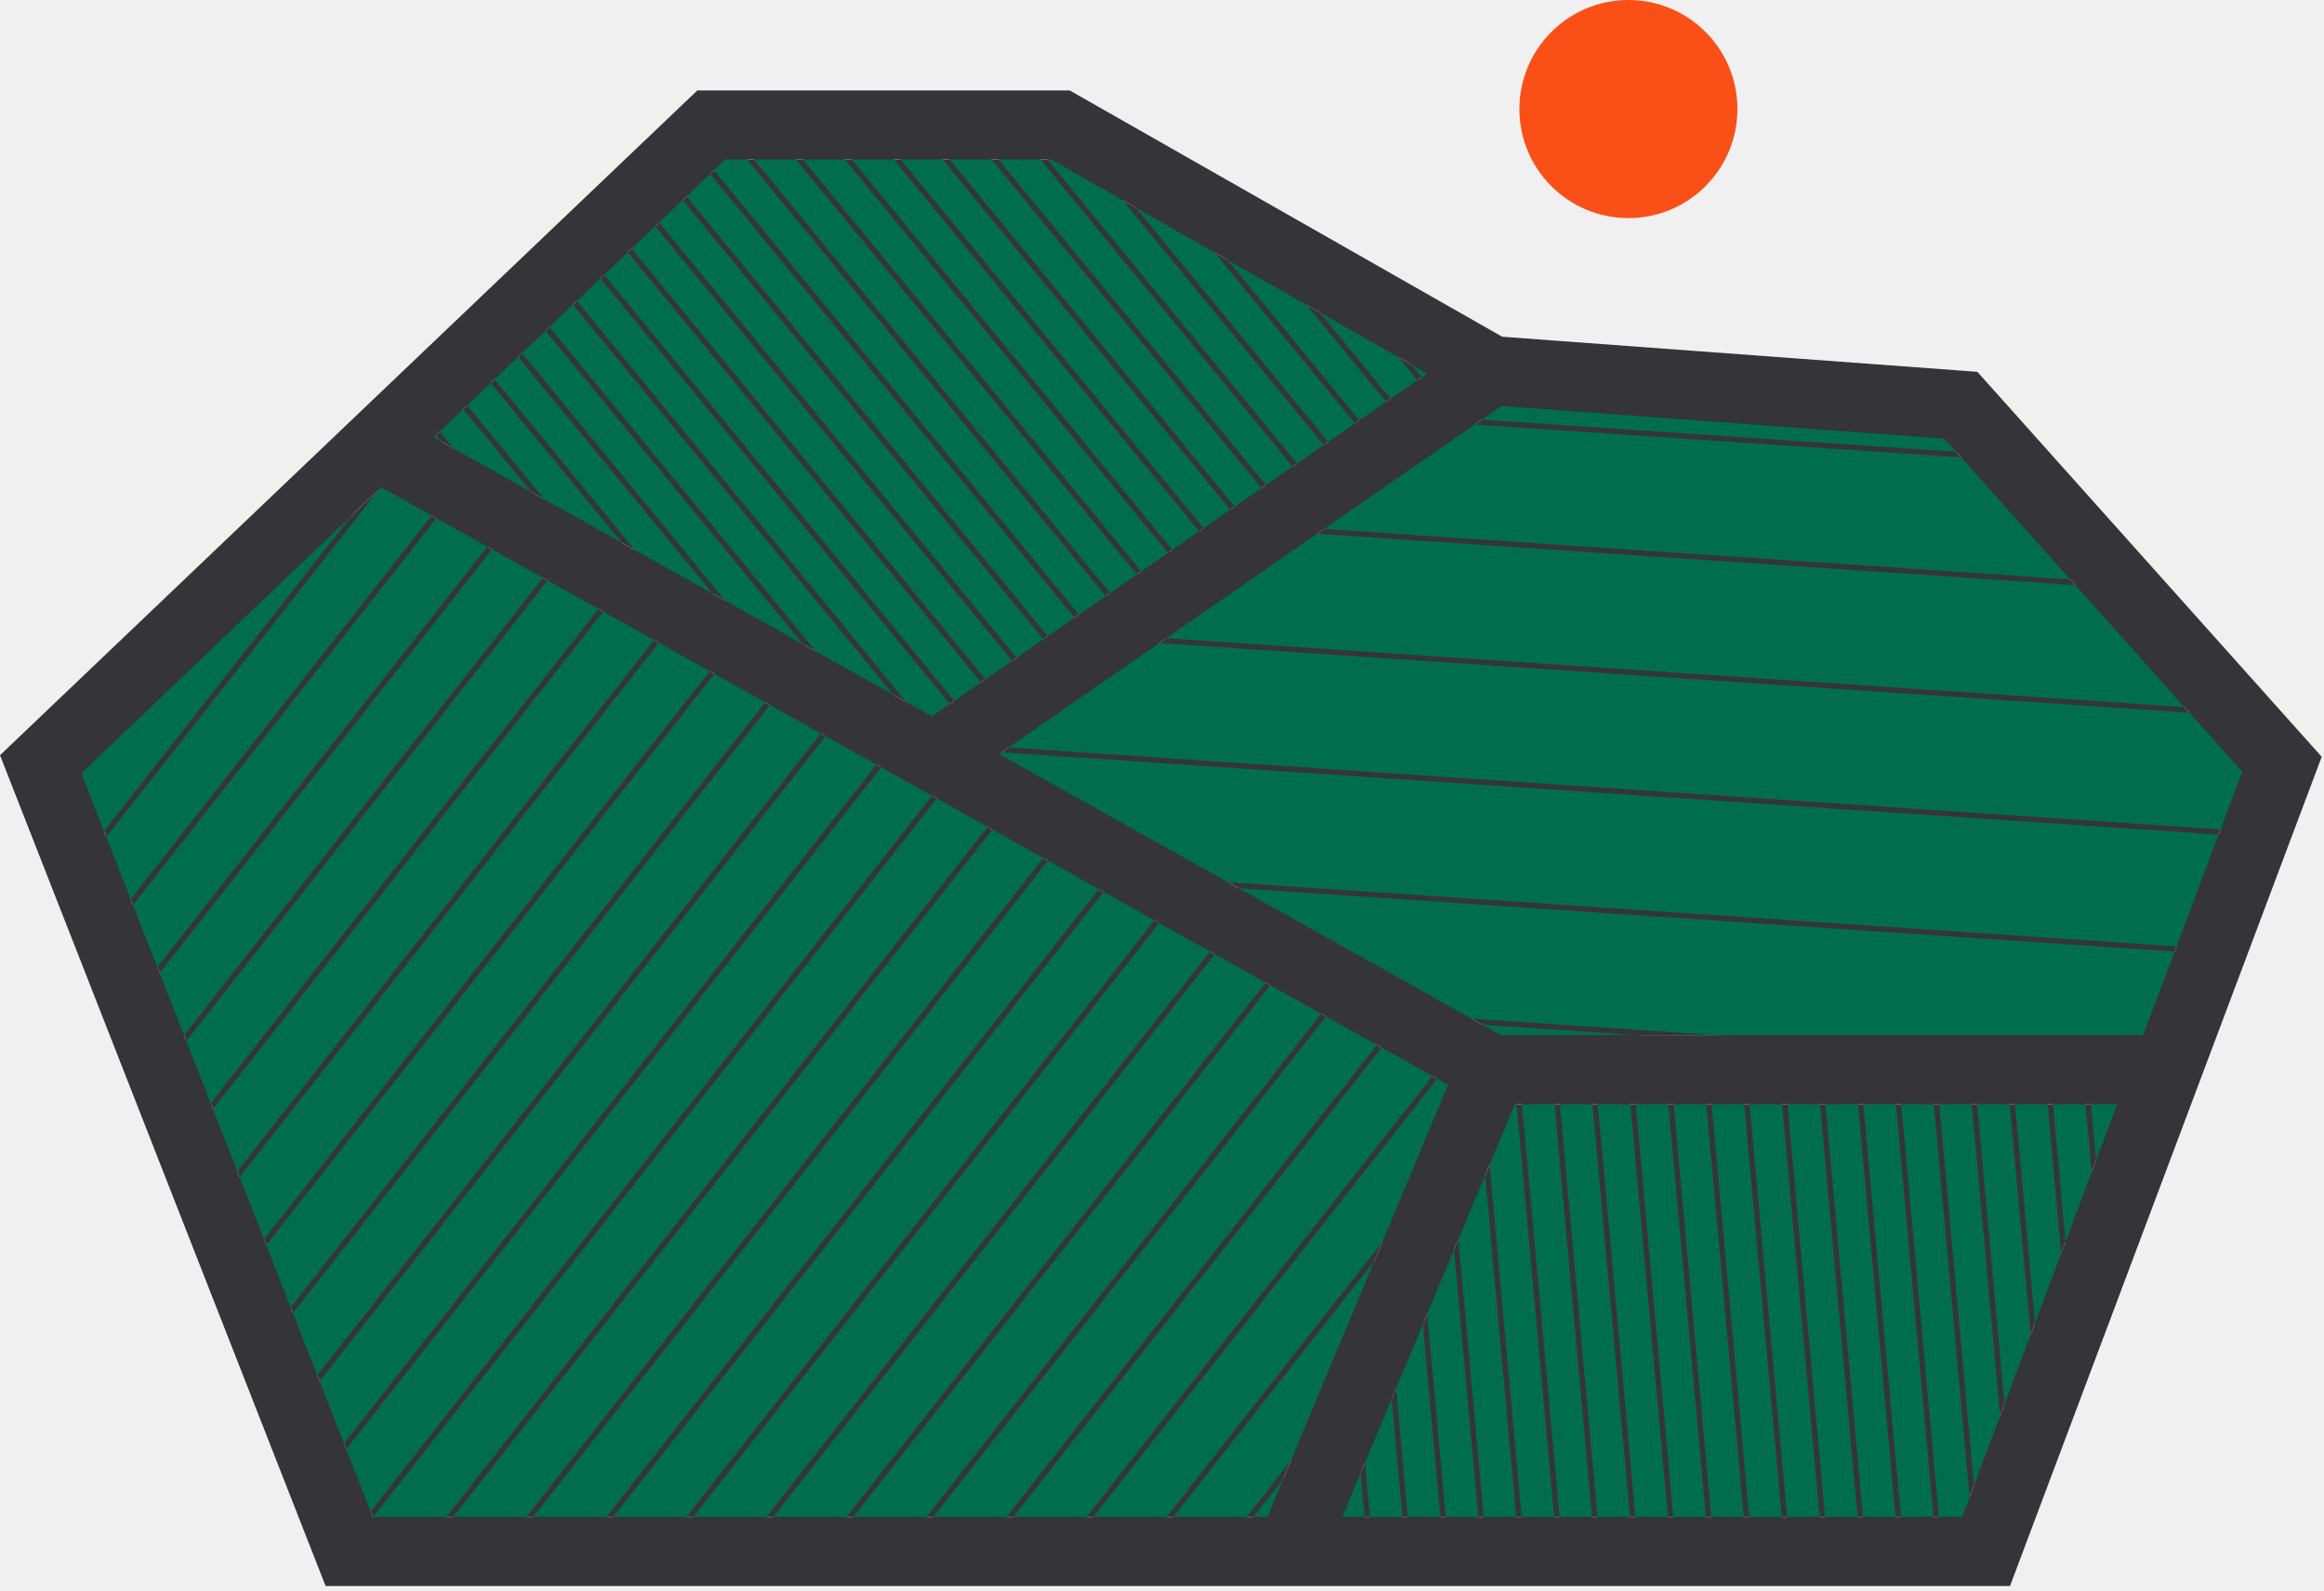
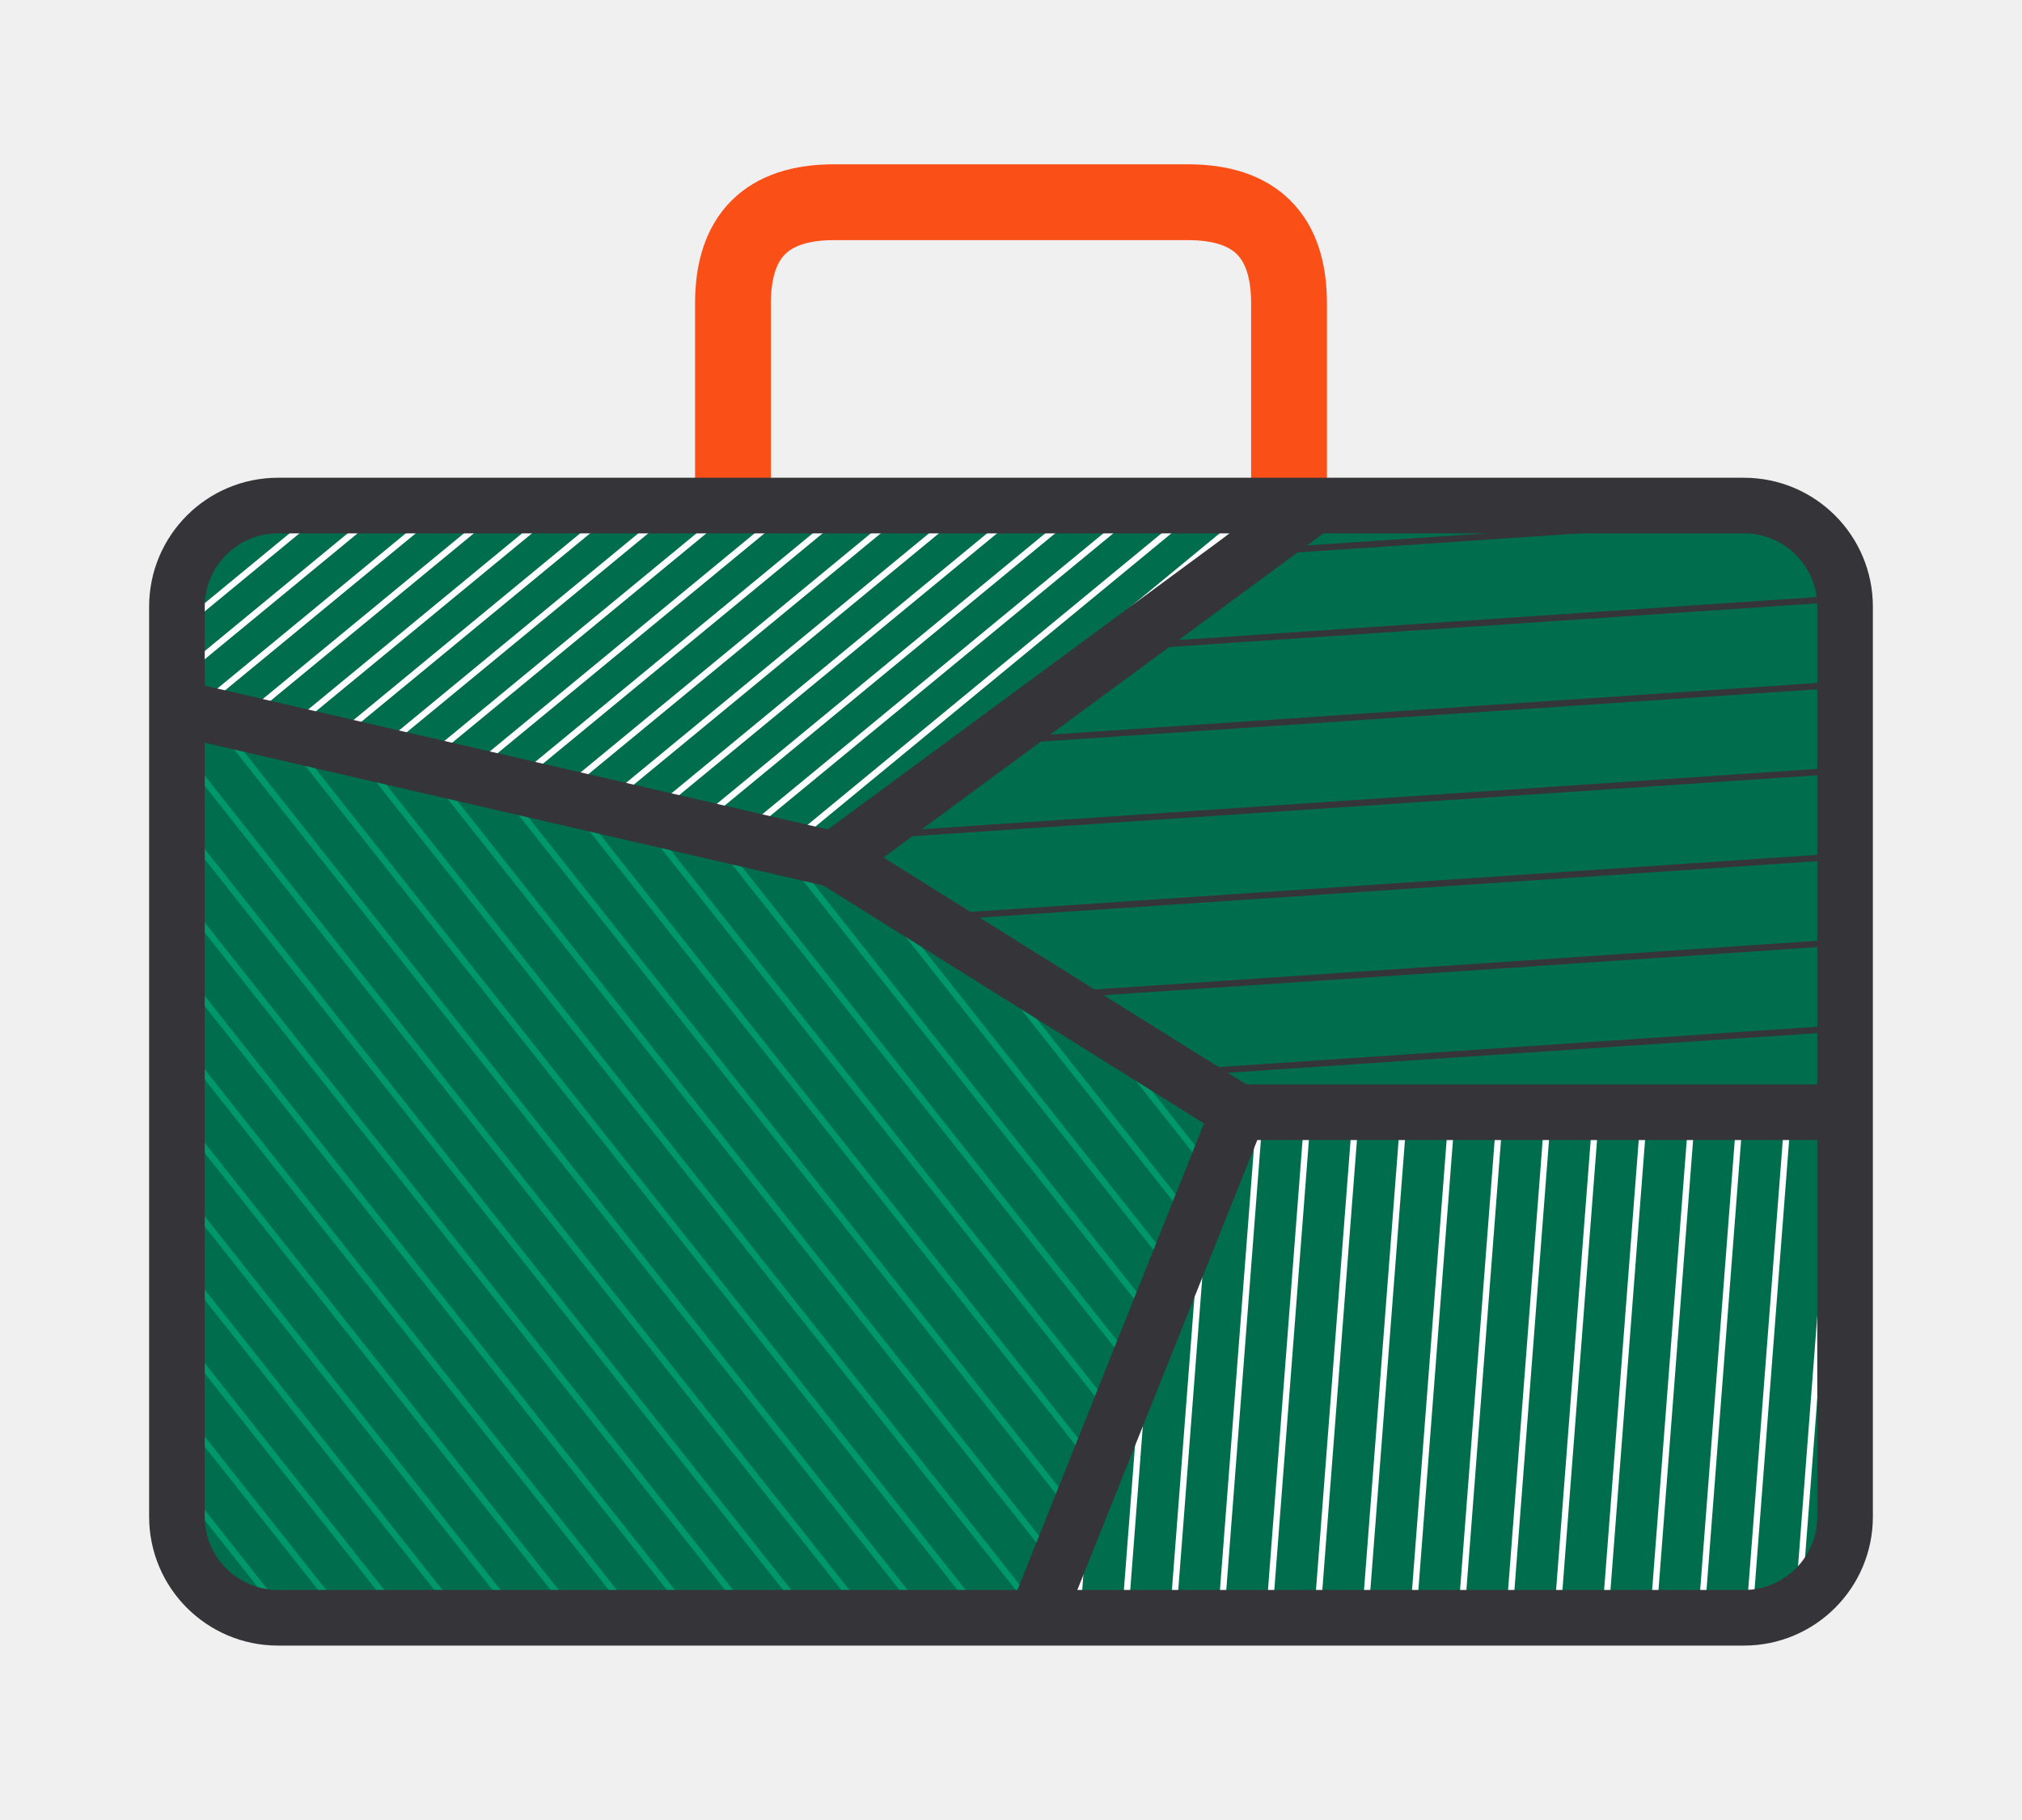
- <svg xmlns="http://www.w3.org/2000/svg" width="437" height="299" viewBox="0 0 437 299" fill="none">
-   <path d="M368.724 76.182L429.101 143.662L407.512 201.08L373.459 291.646H242.642H65.654L7.645 143.662L70.686 83.581L133.727 23.5H199.431L280.526 69.671L368.724 76.182Z" fill="#353438" />
-   <path d="M280.526 69.671L368.724 76.182L429.101 143.662L407.512 201.08M280.526 69.671L199.431 23.5H133.727L70.686 83.581M280.526 69.671L175.606 142.331M242.642 291.646H65.654L7.645 143.662L70.686 83.581M242.642 291.646H373.459L407.512 201.08M242.642 291.646L280.526 201.08M280.526 201.08H407.512M280.526 201.08L175.606 142.331M70.686 83.581L175.606 142.331" stroke="white" stroke-width="13" />
-   <path d="M176.827 140.149L180.889 142.424L63.77 291.693L64.556 292.311L181.772 142.918L191.344 148.277L76.893 294.146H63.948L63.326 292.558L58.658 280.649L171.318 137.064L176.827 140.149ZM201.799 154.132L91.942 294.146H78.165L192.227 148.772L201.799 154.132ZM212.253 159.985L106.99 294.146H93.213L202.682 154.626L212.253 159.985ZM222.708 165.839L122.037 294.146H108.26L213.136 160.479L222.708 165.839ZM233.164 171.693L137.084 294.146H123.308L223.591 166.334L233.164 171.693ZM243.618 177.548L152.133 294.146H138.357L234.046 172.188L243.618 177.548ZM254.072 183.401L167.181 294.146H153.404L244.5 178.042L254.072 183.401ZM264.527 189.256L182.228 294.146H168.452L254.955 183.896L264.527 189.256ZM274.981 195.109L197.276 294.146H183.5L265.411 189.75L274.981 195.109ZM281.747 198.898L283.692 199.987L282.832 202.045L280.825 206.841L212.324 294.146H198.547L275.865 195.604L281.747 198.898ZM263.641 247.92L227.373 294.146H213.595L279.375 210.309L263.641 247.92ZM244.948 292.61L244.305 294.146H228.643L262.19 251.389L244.948 292.61ZM170.435 136.569L58.234 279.57L53.644 267.86L160.863 131.21L170.435 136.569ZM159.98 130.715L53.22 266.78L48.63 255.071L150.409 125.355L159.98 130.715ZM149.526 124.861L48.208 253.992L43.618 242.283L139.955 119.502L149.526 124.861ZM139.071 119.007L43.194 241.203L38.604 229.494L129.5 113.647L139.071 119.007ZM128.617 113.153L38.18 228.414L33.59 216.705L119.045 107.794L128.617 113.153ZM118.162 107.3L33.166 215.625L28.578 203.917L108.59 101.94L118.162 107.3ZM107.708 101.445L28.154 202.836L23.564 191.127L98.135 96.086L107.708 101.445ZM97.252 95.592L23.141 190.046L18.551 178.338L87.681 90.232L97.252 95.592ZM86.798 89.737L18.127 177.258L13.538 165.548L77.226 84.378L86.798 89.737ZM71.907 81.399L76.343 83.884L13.115 164.468L8.525 152.759L50.179 99.67L68.96 81.772L70.296 80.498L71.907 81.399ZM8.101 151.679L5.317 144.574L4.704 143.011L5.919 141.853L45.142 104.471L8.101 151.679Z" fill="#006E4D" />
-   <path d="M178.488 143.375L177.029 144.386L175.746 145.274L174.383 144.512L169.085 141.545L97.574 54.499L102.003 50.276L178.488 143.375ZM184.346 139.316L179.312 142.804L102.729 49.585L107.159 45.362L184.346 139.316ZM166.688 140.202L152.061 132.012L92.418 59.413L96.847 55.19L166.688 140.202ZM190.206 135.259L185.171 138.745L107.884 44.671L112.314 40.449L190.206 135.259ZM196.065 131.2L191.03 134.688L113.041 39.757L117.471 35.534L196.065 131.2ZM149.664 130.67L135.036 122.479L87.261 64.328L91.692 60.105L149.664 130.67ZM201.923 127.142L196.889 130.629L118.197 34.843L122.626 30.621L201.923 127.142ZM207.783 123.084L202.748 126.571L123.353 29.93L127.784 25.708L207.783 123.084ZM213.641 119.025L208.607 122.513L128.509 25.017L132.001 21.69L132.725 21H133.108L213.641 119.025ZM132.639 121.137L118.011 112.946L82.106 69.242L86.536 65.019L132.639 121.137ZM219.5 114.968L214.466 118.455L134.403 21H142.302L219.5 114.968ZM225.359 110.91L220.326 114.396L143.596 21H151.494L225.359 110.91ZM115.615 111.604L100.988 103.414L76.951 74.156L81.38 69.934L115.615 111.604ZM231.219 106.853L226.185 110.339L152.789 21H160.687L231.219 106.853ZM237.078 102.795L232.043 106.281L161.981 21H169.881L237.078 102.795ZM242.937 98.736L237.903 102.223L171.175 21H179.073L242.937 98.736ZM98.591 102.072L69.463 85.763L66.508 84.107L68.96 81.772L76.224 74.848L98.591 102.072ZM248.796 94.679L243.761 98.165L180.367 21H188.266L248.796 94.679ZM254.656 90.621L249.622 94.107L189.56 21H197.458L254.656 90.621ZM200.667 21.327L212.416 28.016L260.515 86.564L255.481 90.05L198.752 21H200.092L200.667 21.327ZM229.686 37.849L266.375 82.506L261.34 85.992L214.846 29.399L229.686 37.849ZM246.958 47.682L272.235 78.449L267.2 81.936L232.118 39.232L246.958 47.682ZM281.762 67.498L285.215 69.464L281.949 71.726L273.06 77.878L249.39 49.066L281.762 67.498Z" fill="#006E4D" />
-   <path d="M410.021 201.505L409.852 201.959L409.242 203.58H279.873L279.304 203.261L257.775 191.207L410.021 201.505ZM418.288 179.52L410.39 200.528L255.739 190.066L211.981 165.564L418.288 179.52ZM426.555 157.534L418.655 178.542L209.944 164.423L174.384 144.511L170.89 142.555L173.937 140.445L426.555 157.534ZM424.575 134.855L430.964 141.995L431.974 143.124L431.44 144.542L426.922 156.557L175.254 139.533L203.594 119.906L424.575 134.855ZM403.104 110.858L423.621 133.789L204.911 118.994L233.249 99.368L403.104 110.858ZM381.633 86.861L402.149 109.791L234.568 98.455L262.907 78.83L381.633 86.861ZM280.71 67.177L368.907 73.688L369.914 73.763L370.587 74.515L380.678 85.793L264.227 77.915L279.103 67.615L279.828 67.112L280.71 67.177Z" fill="#006E4D" />
-   <path d="M243.138 294.145H238.887L240.336 290.68L242.377 285.801L243.138 294.145ZM250.271 294.145H244.142L243.201 283.829L248.233 271.798L250.271 294.145ZM257.402 294.145H251.274L249.059 269.826L254.09 257.796L257.402 294.145ZM264.535 294.145H258.406L254.915 255.825L259.947 243.795L264.535 294.145ZM271.668 294.145H265.539L260.771 241.824L265.804 229.792L271.668 294.145ZM278.8 294.145H272.673L266.629 227.821L271.661 215.791L278.8 294.145ZM285.933 294.145H279.805L272.485 213.821L277.518 201.791L285.933 294.145ZM293.065 294.145H286.937L278.343 199.82L278.862 198.58H284.358L293.065 294.145ZM300.198 294.145H294.07L285.363 198.58H291.491L300.198 294.145ZM307.331 294.145H301.202L292.495 198.58H298.623L307.331 294.145ZM314.464 294.145H308.335L299.628 198.58H305.757L314.464 294.145ZM321.596 294.145H315.468L306.761 198.58H312.889L321.596 294.145ZM328.729 294.145H322.6L313.893 198.58H320.021L328.729 294.145ZM335.861 294.145H329.733L321.025 198.58H327.154L335.861 294.145ZM342.994 294.145H336.866L328.158 198.58H334.287L342.994 294.145ZM350.127 294.145H343.998L335.291 198.58H341.419L350.127 294.145ZM357.26 294.145H351.131L342.424 198.58H348.552L357.26 294.145ZM364.392 294.145H358.264L349.557 198.58H355.685L364.392 294.145ZM371.524 294.145H365.396L356.689 198.58H362.817L371.524 294.145ZM377.98 286.725L375.8 292.525L375.19 294.145H372.528L363.821 198.58H369.95L377.98 286.725ZM383.722 271.451L378.788 284.575L370.953 198.58H377.083L383.722 271.451ZM389.463 256.182L384.53 269.302L378.087 198.58H384.215L389.463 256.182ZM395.204 240.914L390.271 254.033L385.22 198.58H391.348L395.204 240.914ZM400.946 225.641L396.012 238.764L392.352 198.58H398.48L400.946 225.641ZM406.687 210.375L401.754 223.493L399.485 198.58H405.612L406.687 210.375ZM409.853 201.96L407.495 208.225L406.617 198.58H411.123L409.853 201.96Z" fill="#006E4D" />
-   <path d="M280.526 69.671L368.724 76.182L429.101 143.662L407.512 201.08M280.526 69.671L199.431 23.5H133.727L70.686 83.581M280.526 69.671L175.606 142.331M242.642 291.646H65.654L7.645 143.662L70.686 83.581M242.642 291.646H373.459L407.512 201.08M242.642 291.646L280.526 201.08M280.526 201.08H407.512M280.526 201.08L175.606 142.331M70.686 83.581L175.606 142.331" stroke="#353438" stroke-width="13" />
-   <circle cx="306.204" cy="20.5" r="20.5" fill="#FA5018" />
+ <svg xmlns="http://www.w3.org/2000/svg" width="80" height="72" viewBox="0 0 80 72" fill="none">
+   <g id="Ð§ÐµÐ¼Ð¾Ð´Ð°Ð½ / ÐÐµÐ¼Ð»ÐµÐ´ÐµÐ»">
+     <g id="Theme=light, Layout=icon">
+       <g id="Ð§ÐµÐ¼Ð¾Ð´Ð°Ð½" clip-path="url(#clip0_0_1)">
+         <path id="Orange-handle" d="M29 20V12C29 9.333 30.333 8 33 8H47C49.667 8 51 9.333 51 12V20" stroke="#FA5018" stroke-width="3" stroke-linejoin="round" />
+         <path id="Green-body" d="M69 20H11C8.791 20 7 21.791 7 24V60C7 62.209 8.791 64 11 64H69C71.209 64 73 62.209 73 60V24C73 21.791 71.209 20 69 20Z" fill="#006E4D" />
+         <g id="Ð¡ÐµÑÐºÐ° Ð¿Ð¾Ð»ÐµÐ¹ / ÐºÐ°Ðº Ð² Ð»Ð¾Ð³Ð¾ÑÐ¸Ð¿Ðµ">
+           <g id="Clip path group">
+             <mask id="mask0_0_1" style="mask-type:luminance" maskUnits="userSpaceOnUse" x="7" y="20" width="66" height="44">
+               <g id="body-grid">
+                 <path id="Vector" d="M69 20H11C8.791 20 7 21.791 7 24V60C7 62.209 8.791 64 11 64H69C71.209 64 73 62.209 73 60V24C73 21.791 71.209 20 69 20Z" fill="white" />
+               </g>
+             </mask>
+             <g mask="url(#mask0_0_1)">
+               <g id="Group">
+                 <g id="Clip path group_2">
+                   <mask id="mask1_0_1" style="mask-type:luminance" maskUnits="userSpaceOnUse" x="7" y="28" width="42" height="36">
+                     <g id="left-bottom">
+                       <path id="Vector_2" d="M7 28L33 34L49 44L41 64H7V28Z" fill="white" />
+                     </g>
+                   </mask>
+                   <g mask="url(#mask1_0_1)">
+                     <g id="ÐÐµÐ»ÑÐ½Ð°Ñ-Ð´Ð¸Ð°Ð³Ð¾Ð½Ð°Ð»ÑÐ½Ð°Ñ-ÑÐµÑÐºÐ°">
+                       <path id="Vector_3" d="M-29.7 18L8.3 66" stroke="#00986A" stroke-width="0.25" />
+                       <path id="Vector_4" d="M-27.4 18L10.6 66" stroke="#00986A" stroke-width="0.25" />
+                       <path id="Vector_5" d="M-25.1 18L12.9 66" stroke="#00986A" stroke-width="0.25" />
+                       <path id="Vector_6" d="M-22.8 18L15.2 66" stroke="#00986A" stroke-width="0.25" />
+                       <path id="Vector_7" d="M-20.5 18L17.5 66" stroke="#00986A" stroke-width="0.25" />
+                       <path id="Vector_8" d="M-18.2 18L19.8 66" stroke="#00986A" stroke-width="0.25" />
+                       <path id="Vector_9" d="M-15.9 18L22.1 66" stroke="#00986A" stroke-width="0.25" />
+                       <path id="Vector_10" d="M-13.6 18L24.4 66" stroke="#00986A" stroke-width="0.25" />
+                       <path id="Vector_11" d="M-11.3 18L26.7 66" stroke="#00986A" stroke-width="0.25" />
+                       <path id="Vector_12" d="M-9 18L29 66" stroke="#00986A" stroke-width="0.25" />
+                       <path id="Vector_13" d="M-6.7 18L31.3 66" stroke="#00986A" stroke-width="0.25" />
+                       <path id="Vector_14" d="M-4.4 18L33.6 66" stroke="#00986A" stroke-width="0.25" />
+                       <path id="Vector_15" d="M-2.1 18L35.9 66" stroke="#00986A" stroke-width="0.25" />
+                       <path id="Vector_16" d="M0.2 18L38.2 66" stroke="#00986A" stroke-width="0.25" />
+                       <path id="Vector_17" d="M2.5 18L40.5 66" stroke="#00986A" stroke-width="0.25" />
+                       <path id="Vector_18" d="M4.8 18L42.8 66" stroke="#00986A" stroke-width="0.25" />
+                       <path id="Vector_19" d="M7.1 18L45.1 66" stroke="#00986A" stroke-width="0.25" />
+                       <path id="Vector_20" d="M9.4 18L47.4 66" stroke="#00986A" stroke-width="0.25" />
+                       <path id="Vector_21" d="M11.7 18L49.7 66" stroke="#00986A" stroke-width="0.25" />
+                       <path id="Vector_22" d="M14 18L52 66" stroke="#00986A" stroke-width="0.25" />
+                       <path id="Vector_23" d="M16.3 18L54.3 66" stroke="#00986A" stroke-width="0.25" />
+                       <path id="Vector_24" d="M18.6 18L56.6 66" stroke="#00986A" stroke-width="0.25" />
+                       <path id="Vector_25" d="M20.9 18L58.9 66" stroke="#00986A" stroke-width="0.25" />
+                       <path id="Vector_26" d="M23.2 18L61.2 66" stroke="#00986A" stroke-width="0.25" />
+                       <path id="Vector_27" d="M25.5 18L63.5 66" stroke="#00986A" stroke-width="0.25" />
+                       <path id="Vector_28" d="M27.8 18L65.8 66" stroke="#00986A" stroke-width="0.25" />
+                       <path id="Vector_29" d="M30.1 18L68.1 66" stroke="#00986A" stroke-width="0.25" />
+                       <path id="Vector_30" d="M32.4 18L70.4 66" stroke="#00986A" stroke-width="0.25" />
+                       <path id="Vector_31" d="M34.7 18L72.7 66" stroke="#00986A" stroke-width="0.25" />
+                       <path id="Vector_32" d="M37 18L75 66" stroke="#00986A" stroke-width="0.25" />
+                       <path id="Vector_33" d="M39.3 18L77.3 66" stroke="#00986A" stroke-width="0.25" />
+                       <path id="Vector_34" d="M41.6 18L79.6 66" stroke="#00986A" stroke-width="0.25" />
+                       <path id="Vector_35" d="M43.9 18L81.9 66" stroke="#00986A" stroke-width="0.25" />
+                       <path id="Vector_36" d="M46.2 18L84.2 66" stroke="#00986A" stroke-width="0.25" />
+                       <path id="Vector_37" d="M48.5 18L86.5 66" stroke="#00986A" stroke-width="0.25" />
+                     </g>
+                   </g>
+                 </g>
+                 <g id="Clip path group_3">
+                   <mask id="mask2_0_1" style="mask-type:luminance" maskUnits="userSpaceOnUse" x="7" y="20" width="45" height="14">
+                     <g id="left-top">
+                       <path id="Vector_38" d="M7 20H52L33 34L7 28V20Z" fill="white" />
+                     </g>
+                   </mask>
+                   <g mask="url(#mask2_0_1)">
+                     <g id="ÐÐµÑÑ+ Ð½ÑÑ-Ð´Ð¸Ð°Ð³Ð¾Ð½Ð°Ð»ÑÐ½Ð°Ñ-ÑÐµÑÐºÐ°">
+                       <path id="Vector_39" d="M-25.1 40L8.9 12" stroke="white" stroke-width="0.25" />
+                       <path id="Vector_40" d="M-22.8 40L11.2 12" stroke="white" stroke-width="0.25" />
+                       <path id="Vector_41" d="M-20.5 40L13.5 12" stroke="white" stroke-width="0.25" />
+                       <path id="Vector_42" d="M-18.2 40L15.8 12" stroke="white" stroke-width="0.25" />
+                       <path id="Vector_43" d="M-15.9 40L18.1 12" stroke="white" stroke-width="0.25" />
+                       <path id="Vector_44" d="M-13.6 40L20.4 12" stroke="white" stroke-width="0.25" />
+                       <path id="Vector_45" d="M-11.3 40L22.7 12" stroke="white" stroke-width="0.25" />
+                       <path id="Vector_46" d="M-9 40L25 12" stroke="white" stroke-width="0.25" />
+                       <path id="Vector_47" d="M-6.7 40L27.3 12" stroke="white" stroke-width="0.25" />
+                       <path id="Vector_48" d="M-4.4 40L29.6 12" stroke="white" stroke-width="0.25" />
+                       <path id="Vector_49" d="M-2.1 40L31.9 12" stroke="white" stroke-width="0.25" />
+                       <path id="Vector_50" d="M0.2 40L34.2 12" stroke="white" stroke-width="0.25" />
+                       <path id="Vector_51" d="M2.5 40L36.5 12" stroke="white" stroke-width="0.25" />
+                       <path id="Vector_52" d="M4.8 40L38.8 12" stroke="white" stroke-width="0.25" />
+                       <path id="Vector_53" d="M7.1 40L41.1 12" stroke="white" stroke-width="0.25" />
+                       <path id="Vector_54" d="M9.4 40L43.4 12" stroke="white" stroke-width="0.25" />
+                       <path id="Vector_55" d="M11.7 40L45.7 12" stroke="white" stroke-width="0.25" />
+                       <path id="Vector_56" d="M14 40L48 12" stroke="white" stroke-width="0.25" />
+                       <path id="Vector_57" d="M16.3 40L50.3 12" stroke="white" stroke-width="0.25" />
+                       <path id="Vector_58" d="M18.6 40L52.6 12" stroke="white" stroke-width="0.25" />
+                       <path id="Vector_59" d="M20.9 40L54.9 12" stroke="white" stroke-width="0.25" />
+                       <path id="Vector_60" d="M23.2 40L57.2 12" stroke="white" stroke-width="0.25" />
+                       <path id="Vector_61" d="M25.5 40L59.5 12" stroke="white" stroke-width="0.25" />
+                       <path id="Vector_62" d="M27.8 40L61.8 12" stroke="white" stroke-width="0.25" />
+                       <path id="Vector_63" d="M30.1 40L64.1 12" stroke="white" stroke-width="0.25" />
+                       <path id="Vector_64" d="M32.4 40L66.4 12" stroke="white" stroke-width="0.25" />
+                       <path id="Vector_65" d="M34.7 40L68.7 12" stroke="white" stroke-width="0.25" />
+                       <path id="Vector_66" d="M37 40L71 12" stroke="white" stroke-width="0.25" />
+                       <path id="Vector_67" d="M39.3 40L73.3 12" stroke="white" stroke-width="0.25" />
+                       <path id="Vector_68" d="M41.6 40L75.6 12" stroke="white" stroke-width="0.25" />
+                       <path id="Vector_69" d="M43.9 40L77.9 12" stroke="white" stroke-width="0.25" />
+                       <path id="Vector_70" d="M46.2 40L80.2 12" stroke="white" stroke-width="0.25" />
+                       <path id="Vector_71" d="M48.5 40L82.5 12" stroke="white" stroke-width="0.25" />
+                       <path id="Vector_72" d="M50.8 40L84.8 12" stroke="white" stroke-width="0.25" />
+                     </g>
+                   </g>
+                 </g>
+                 <g id="Clip path group_4">
+                   <mask id="mask3_0_1" style="mask-type:luminance" maskUnits="userSpaceOnUse" x="33" y="20" width="40" height="24">
+                     <g id="right-top">
+                       <path id="Vector_73" d="M52 20H73V44H49L33 34L52 20Z" fill="white" />
+                     </g>
+                   </mask>
+                   <g mask="url(#mask3_0_1)">
+                     <g id="ÐÐ¾ÑÐ¸Ð·Ð¾Ð½ÑÐ°Ð»ÑÐ½Ð°Ñ-ÑÐµÑÐºÐ°">
+                       <path id="Vector_74" d="M28 23.3L77 20" stroke="#353438" stroke-width="0.25" />
+                       <path id="Vector_75" d="M28 26.7L77 23.4" stroke="#353438" stroke-width="0.25" />
+                       <path id="Vector_76" d="M28 30.1L77 26.8" stroke="#353438" stroke-width="0.25" />
+                       <path id="Vector_77" d="M28 33.5L77 30.2" stroke="#353438" stroke-width="0.25" />
+                       <path id="Vector_78" d="M28 36.9L77 33.6" stroke="#353438" stroke-width="0.25" />
+                       <path id="Vector_79" d="M28 40.3L77 37" stroke="#353438" stroke-width="0.25" />
+                       <path id="Vector_80" d="M28 43.7L77 40.4" stroke="#353438" stroke-width="0.25" />
+                       <path id="Vector_81" d="M28 47.1L77 43.8" stroke="#353438" stroke-width="0.25" />
+                     </g>
+                   </g>
+                 </g>
+                 <g id="Clip path group_5">
+                   <mask id="mask4_0_1" style="mask-type:luminance" maskUnits="userSpaceOnUse" x="41" y="44" width="32" height="20">
+                     <g id="right-bottom">
+                       <path id="Vector_82" d="M49 44H73V64H41L49 44Z" fill="white" />
+                     </g>
+                   </mask>
+                   <g mask="url(#mask4_0_1)">
+                     <g id="ÐÐµÑÑÐ¸ÐºÐ°Ð»ÑÐ½Ð°Ñ-ÑÐµÑÐºÐ°">
+                       <path id="Vector_83" d="M42.4 42L40.4 68" stroke="white" stroke-width="0.25" />
+                       <path id="Vector_84" d="M44.3 42L42.3 68" stroke="white" stroke-width="0.25" />
+                       <path id="Vector_85" d="M46.2 42L44.2 68" stroke="white" stroke-width="0.25" />
+                       <path id="Vector_86" d="M48.1 42L46.1 68" stroke="white" stroke-width="0.25" />
+                       <path id="Vector_87" d="M50 42L48 68" stroke="white" stroke-width="0.25" />
+                       <path id="Vector_88" d="M51.9 42L49.9 68" stroke="white" stroke-width="0.25" />
+                       <path id="Vector_89" d="M53.8 42L51.8 68" stroke="white" stroke-width="0.25" />
+                       <path id="Vector_90" d="M55.7 42L53.7 68" stroke="white" stroke-width="0.25" />
+                       <path id="Vector_91" d="M57.6 42L55.6 68" stroke="white" stroke-width="0.25" />
+                       <path id="Vector_92" d="M59.5 42L57.5 68" stroke="white" stroke-width="0.25" />
+                       <path id="Vector_93" d="M61.4 42L59.4 68" stroke="white" stroke-width="0.25" />
+                       <path id="Vector_94" d="M63.3 42L61.3 68" stroke="white" stroke-width="0.25" />
+                       <path id="Vector_95" d="M65.2 42L63.2 68" stroke="white" stroke-width="0.25" />
+                       <path id="Vector_96" d="M67.1 42L65.1 68" stroke="white" stroke-width="0.25" />
+                       <path id="Vector_97" d="M69 42L67 68" stroke="white" stroke-width="0.25" />
+                       <path id="Vector_98" d="M70.9 42L68.9 68" stroke="white" stroke-width="0.25" />
+                       <path id="Vector_99" d="M72.8 42L70.8 68" stroke="white" stroke-width="0.25" />
+                       <path id="Vector_100" d="M74.7 42L72.7 68" stroke="white" stroke-width="0.25" />
+                     </g>
+                   </g>
+                 </g>
+               </g>
+             </g>
+           </g>
+         </g>
+         <g id="Clip path group_6">
+           <mask id="mask5_0_1" style="mask-type:luminance" maskUnits="userSpaceOnUse" x="7" y="20" width="66" height="44">
+             <g id="body">
+               <path id="Vector_101" d="M69 20H11C8.791 20 7 21.791 7 24V60C7 62.209 8.791 64 11 64H69C71.209 64 73 62.209 73 60V24C73 21.791 71.209 20 69 20Z" fill="white" />
+             </g>
+           </mask>
+           <g mask="url(#mask5_0_1)">
+             <g id="Group_2">
+               <path id="Field-boundaries" d="M7 28L33 34M33 34L49 44M33 34L52 20M49 44L41 64M49 44H73" stroke="#353438" stroke-width="2.2" stroke-linejoin="round" />
+             </g>
+           </g>
+         </g>
+         <path id="Body-outline" d="M69 20H11C8.791 20 7 21.791 7 24V60C7 62.209 8.791 64 11 64H69C71.209 64 73 62.209 73 60V24C73 21.791 71.209 20 69 20Z" stroke="#353438" stroke-width="2.2" />
+       </g>
+     </g>
+   </g>
+   <defs>
+     <clipPath id="clip0_0_1">
+       <rect width="80" height="72" fill="white" />
+     </clipPath>
+   </defs>
</svg>
